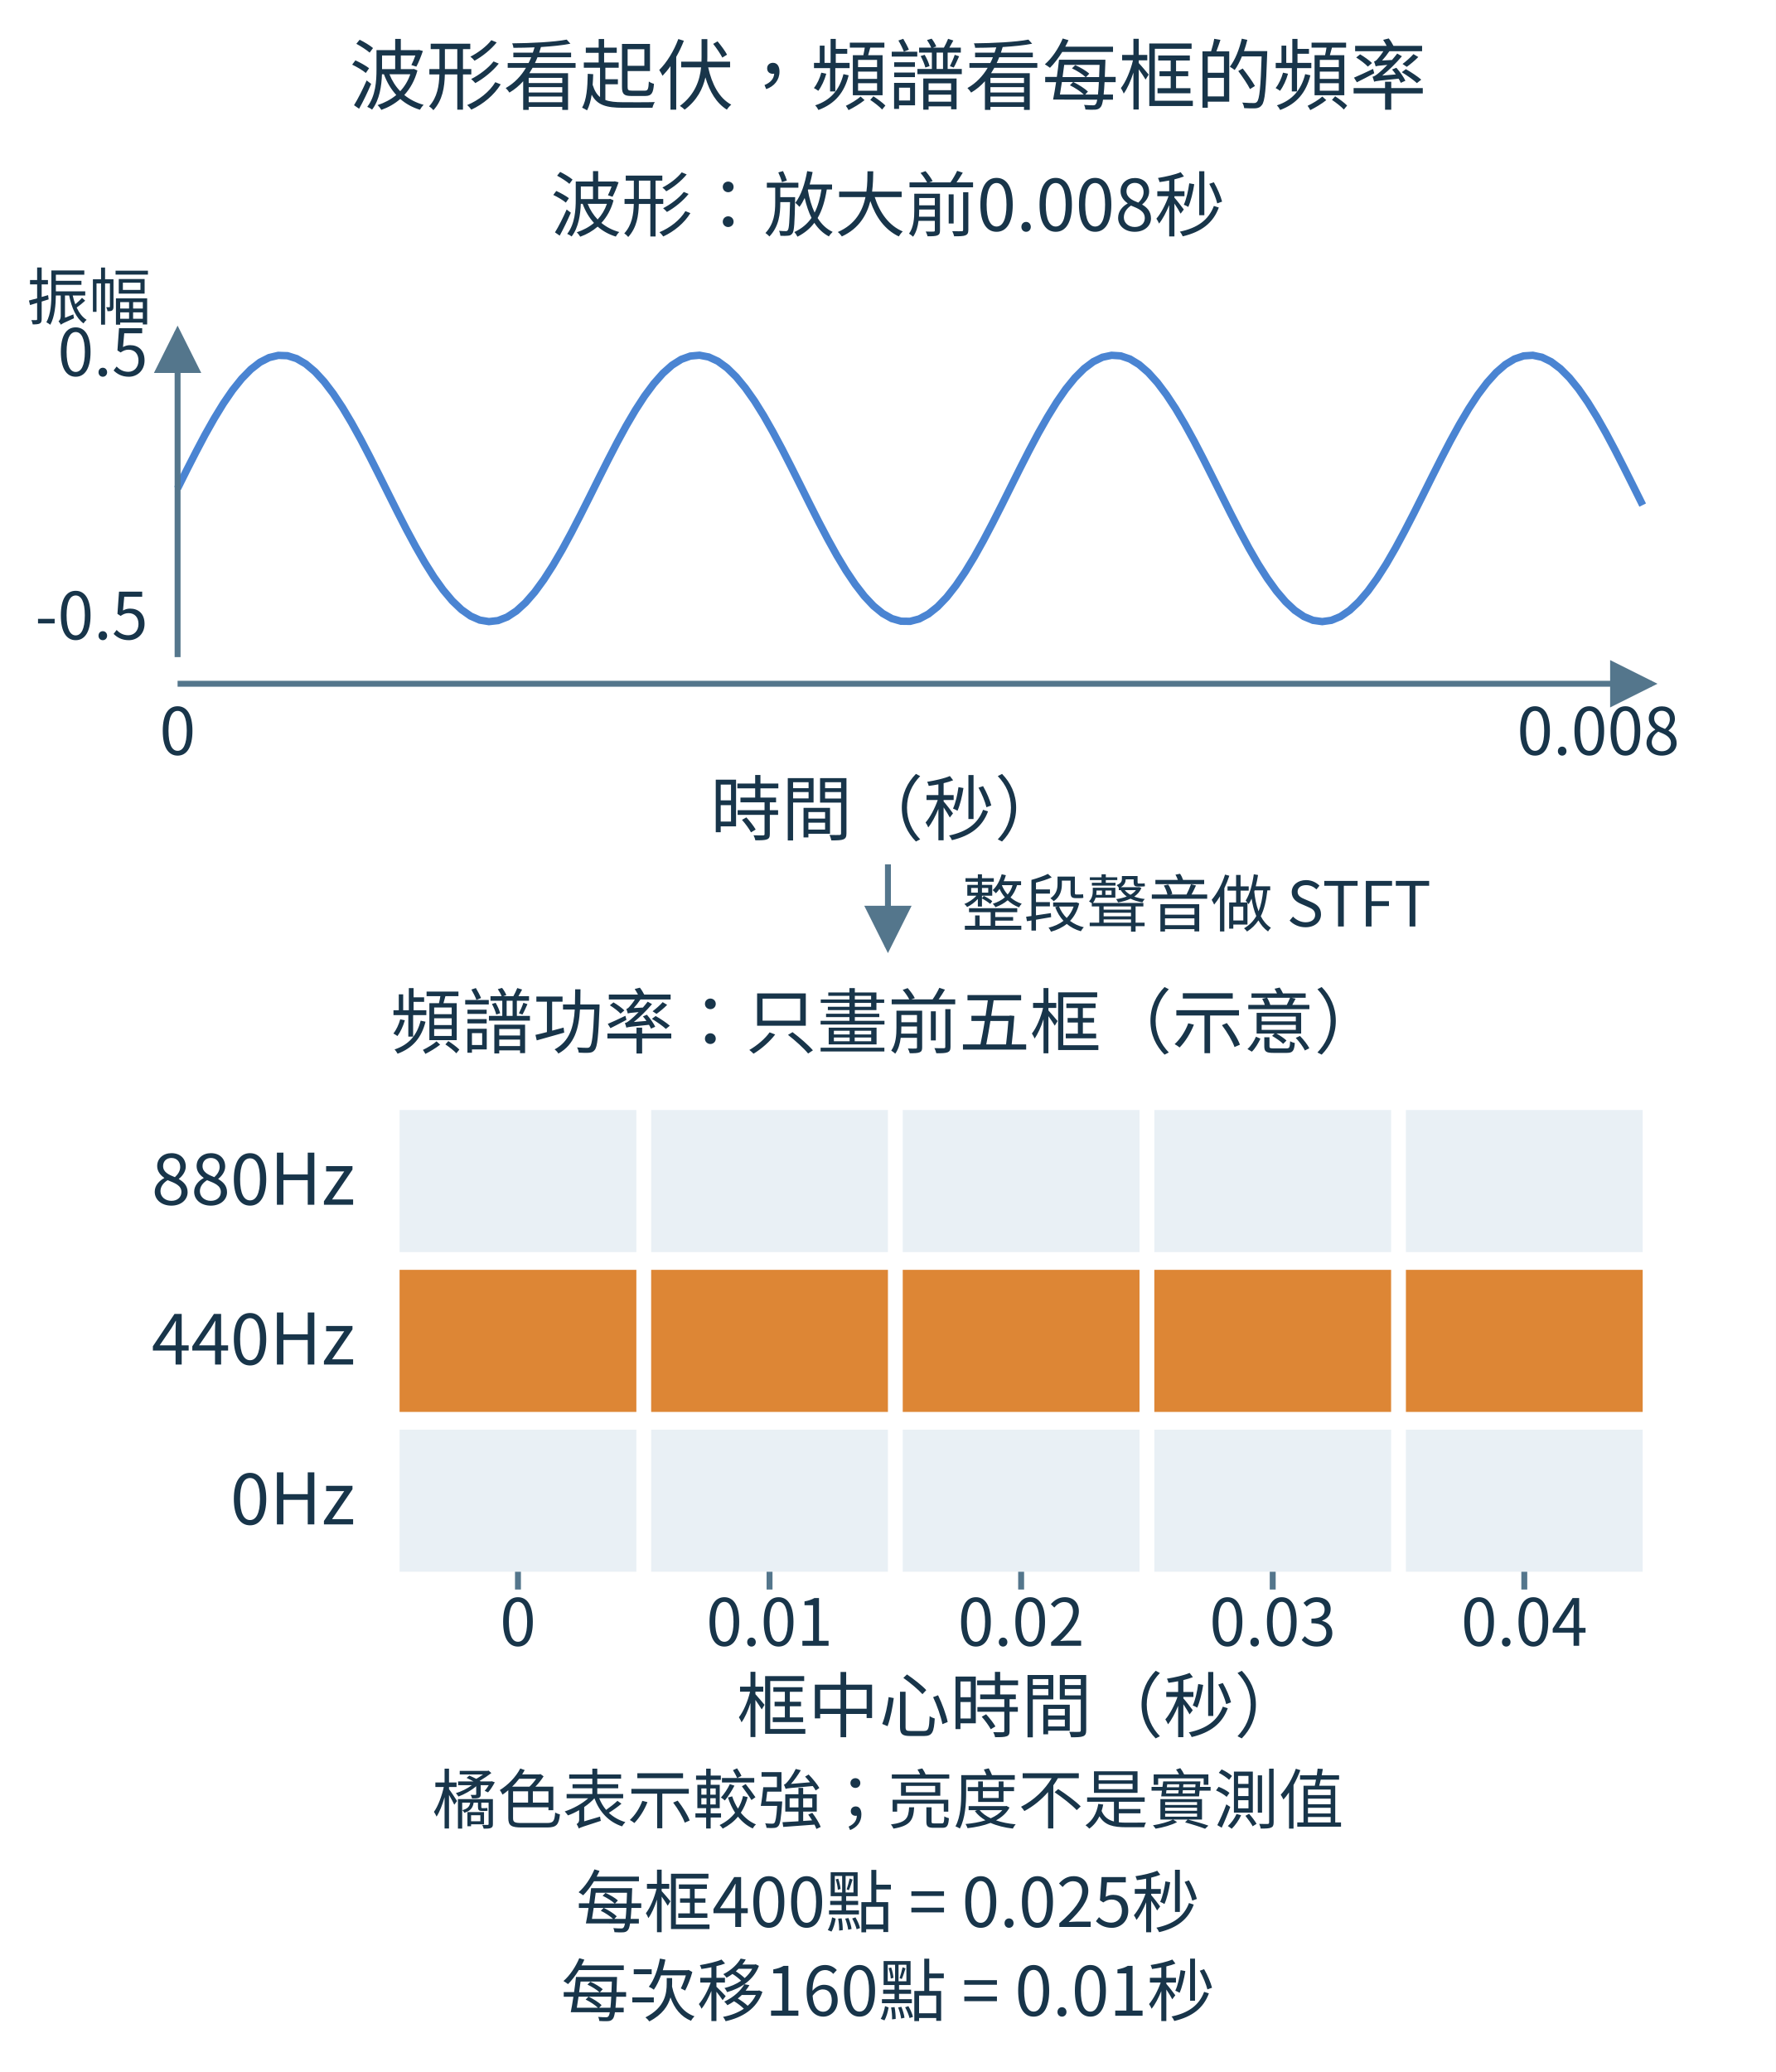
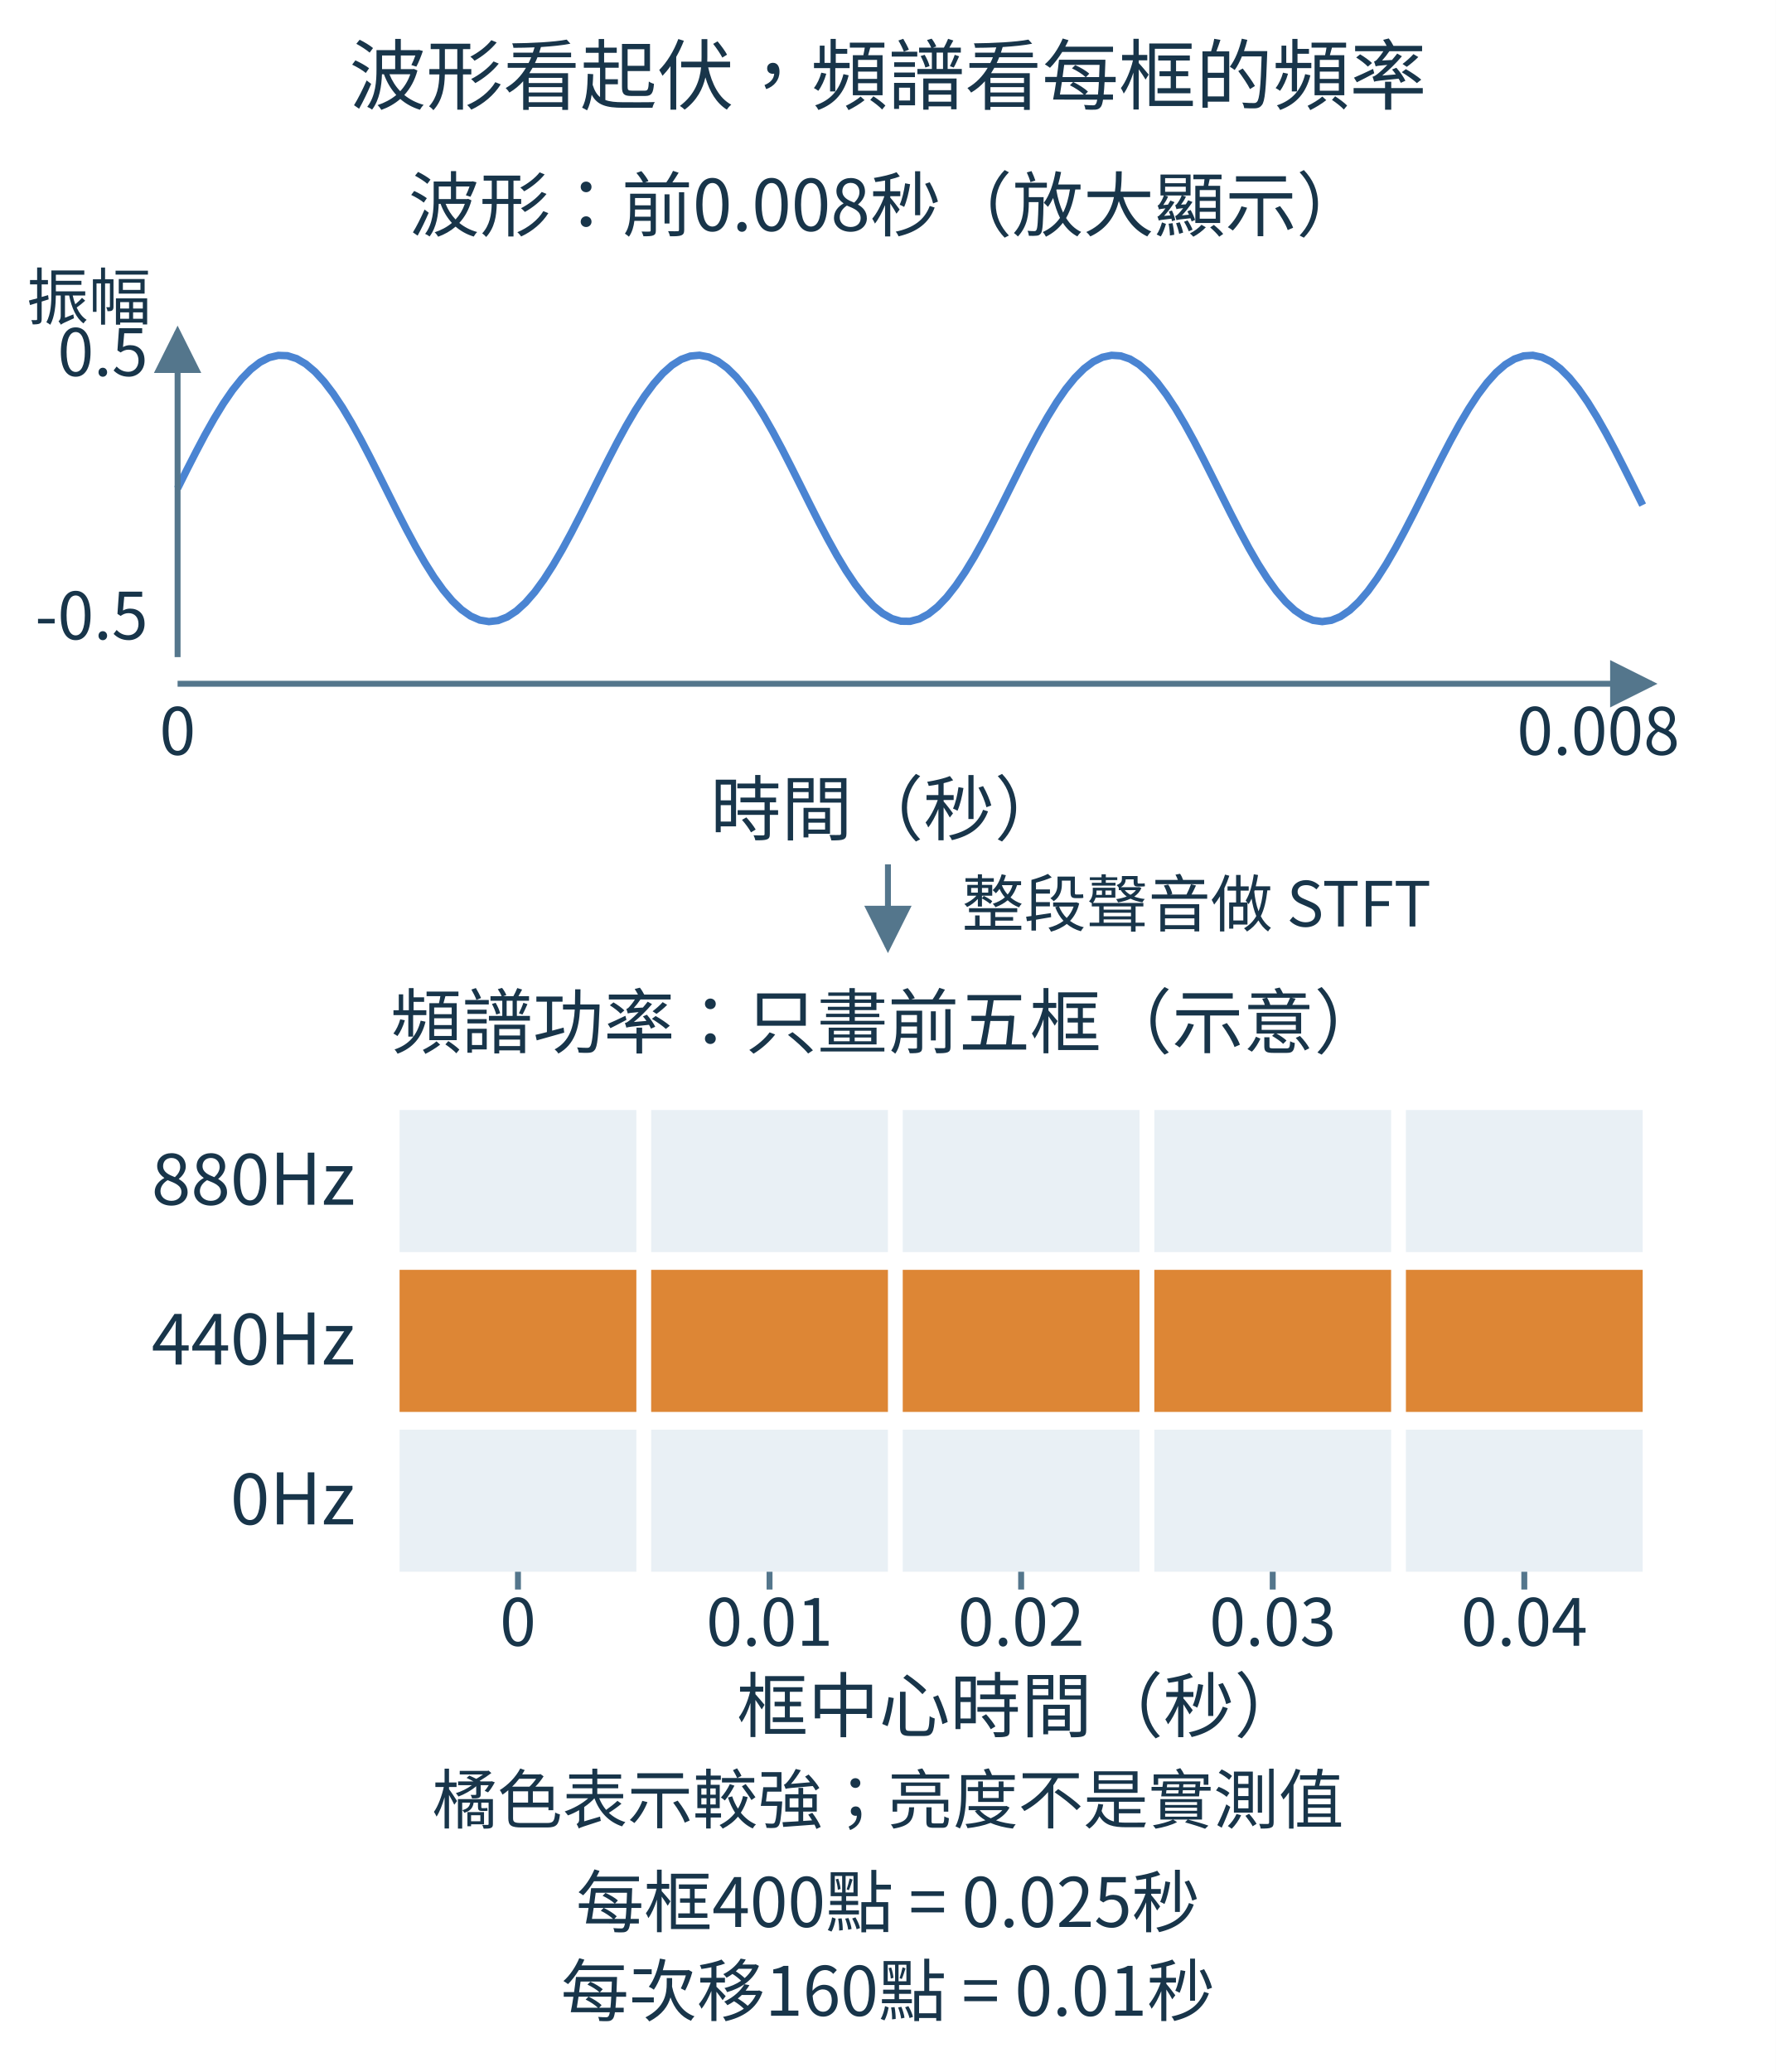
<svg xmlns="http://www.w3.org/2000/svg" viewBox="0 0 600 700" role="img" aria-labelledby="title desc">
  <defs>
    <marker id="arrow" markerWidth="8" markerHeight="8" refX="7" refY="4" orient="auto">
      <path d="M0 0L8 4L0 8" fill="#54768c" />
    </marker>
  </defs>
  <style>text{font-family:"Noto Sans CJK TC","Microsoft JhengHei",sans-serif;fill:#18354a}</style>
  <rect width="600" height="700" fill="white" />
  <text x="300" y="35" font-size="26" text-anchor="middle">波形看起伏，頻譜看每框的頻率</text>
-   <text x="300" y="78" font-size="24" text-anchor="middle">波形：放大前0.008秒</text>
+   <text x="300" y="78" font-size="24" text-anchor="middle">波形：前0.008秒（放大顯示）</text>
  <text x="30" y="108" font-size="21" text-anchor="middle">振幅</text>
  <text x="50" y="127" font-size="22" text-anchor="end">0.5</text>
  <text x="50" y="216" font-size="22" text-anchor="end">-0.5</text>
  <polyline points="60.00,165.00 63.09,158.80 66.19,152.72 69.28,146.87 72.38,141.37 75.47,136.32 78.56,131.81 81.66,127.94 84.75,124.78 87.84,122.38 90.94,120.80 94.03,120.06 97.12,120.17 100.22,121.15 103.31,122.96 106.41,125.57 109.50,128.93 112.59,132.98 115.69,137.64 118.78,142.83 121.88,148.43 124.97,154.36 128.06,160.48 131.16,166.70 134.25,172.88 137.34,178.91 140.44,184.67 143.53,190.06 146.62,194.97 149.72,199.31 152.81,202.99 155.91,205.95 159.00,208.13 162.09,209.49 165.19,210.00 168.28,209.65 171.38,208.44 174.47,206.41 177.56,203.59 180.66,200.03 183.75,195.80 186.84,190.99 189.94,185.68 193.03,179.98 196.12,173.99 199.22,167.83 202.31,161.61 205.41,155.46 208.50,149.49 211.59,143.82 214.69,138.55 217.78,133.79 220.88,129.62 223.97,126.12 227.06,123.37 230.16,121.41 233.25,120.29 236.34,120.01 239.44,120.60 242.53,122.03 245.62,124.28 248.72,127.31 251.81,131.06 254.91,135.45 258.00,140.41 261.09,145.84 264.19,151.63 267.28,157.68 270.38,163.87 273.47,170.08 276.56,176.19 279.66,182.09 282.75,187.66 285.84,192.80 288.94,197.41 292.03,201.41 295.12,204.70 298.22,207.24 301.31,208.98 304.41,209.87 307.50,209.91 310.59,209.09 313.69,207.43 316.78,204.97 319.88,201.74 322.97,197.80 326.06,193.25 329.16,188.15 332.25,182.61 335.34,176.74 338.44,170.64 341.53,164.43 344.62,158.24 347.72,152.17 350.81,146.35 353.91,140.89 357.00,135.88 360.09,131.43 363.19,127.62 366.28,124.53 369.38,122.20 372.47,120.69 375.56,120.03 378.66,120.23 381.75,121.28 384.84,123.16 387.94,125.84 391.03,129.27 394.12,133.38 397.22,138.09 400.31,143.32 403.41,148.96 406.50,154.91 409.59,161.05 412.69,167.26 415.78,173.43 418.88,179.44 421.97,185.18 425.06,190.53 428.16,195.39 431.25,199.67 434.34,203.29 437.44,206.19 440.53,208.29 443.62,209.57 446.72,210.00 449.81,209.57 452.91,208.29 456.00,206.19 459.09,203.29 462.19,199.67 465.28,195.39 468.38,190.53 471.47,185.18 474.56,179.44 477.66,173.43 480.75,167.26 483.84,161.05 486.94,154.91 490.03,148.96 493.12,143.32 496.22,138.09 499.31,133.38 502.41,129.27 505.50,125.84 508.59,123.16 511.69,121.28 514.78,120.23 517.88,120.03 520.97,120.69 524.06,122.20 527.16,124.53 530.25,127.62 533.34,131.43 536.44,135.88 539.53,140.89 542.62,146.35 545.72,152.17 548.81,158.24 551.91,164.43 555.00,170.64" fill="none" stroke="#4a84d2" stroke-width="2.5" />
  <path d="M60 222L60 112" fill="none" stroke="#54768c" stroke-width="2" marker-end="url(#arrow)" />
  <path d="M60 231L558 231" fill="none" stroke="#54768c" stroke-width="2" marker-end="url(#arrow)" />
  <text x="60" y="255" font-size="22" text-anchor="middle">0</text>
  <text x="540" y="255" font-size="22" text-anchor="middle">0.008</text>
  <text x="300" y="282" font-size="24" text-anchor="middle">時間（秒）</text>
  <path d="M300 292L300 320" fill="none" stroke="#54768c" stroke-width="2" marker-end="url(#arrow)" />
  <text x="325" y="313" font-size="21" text-anchor="start">整段聲音做 STFT</text>
  <text x="300" y="354" font-size="24" text-anchor="middle">頻譜功率：只畫前五框（示意）</text>
  <text x="120" y="407" font-size="24" text-anchor="end">880Hz</text>
  <rect x="135" y="375" width="80" height="48" fill="#e9f0f5" />
  <rect x="220" y="375" width="80" height="48" fill="#e9f0f5" />
  <rect x="305" y="375" width="80" height="48" fill="#e9f0f5" />
  <rect x="390" y="375" width="80" height="48" fill="#e9f0f5" />
  <rect x="475" y="375" width="80" height="48" fill="#e9f0f5" />
  <text x="120" y="461" font-size="24" text-anchor="end">440Hz</text>
  <rect x="135" y="429" width="80" height="48" fill="#dd8635" />
  <rect x="220" y="429" width="80" height="48" fill="#dd8635" />
  <rect x="305" y="429" width="80" height="48" fill="#dd8635" />
  <rect x="390" y="429" width="80" height="48" fill="#dd8635" />
  <rect x="475" y="429" width="80" height="48" fill="#dd8635" />
  <text x="120" y="515" font-size="24" text-anchor="end">0Hz</text>
  <rect x="135" y="483" width="80" height="48" fill="#e9f0f5" />
  <rect x="220" y="483" width="80" height="48" fill="#e9f0f5" />
  <rect x="305" y="483" width="80" height="48" fill="#e9f0f5" />
  <rect x="390" y="483" width="80" height="48" fill="#e9f0f5" />
  <rect x="475" y="483" width="80" height="48" fill="#e9f0f5" />
  <path d="M175 531L175 537" stroke="#54768c" stroke-width="2" />
  <text x="175" y="556" font-size="22" text-anchor="middle">0</text>
  <path d="M260 531L260 537" stroke="#54768c" stroke-width="2" />
  <text x="260" y="556" font-size="22" text-anchor="middle">0.01</text>
  <path d="M345 531L345 537" stroke="#54768c" stroke-width="2" />
  <text x="345" y="556" font-size="22" text-anchor="middle">0.02</text>
  <path d="M430 531L430 537" stroke="#54768c" stroke-width="2" />
  <text x="430" y="556" font-size="22" text-anchor="middle">0.03</text>
  <path d="M515 531L515 537" stroke="#54768c" stroke-width="2" />
  <text x="515" y="556" font-size="22" text-anchor="middle">0.04</text>
  <text x="345" y="585" font-size="24" text-anchor="middle">框中心時間（秒）</text>
  <text x="300" y="616" font-size="22" text-anchor="middle">橘色表示較強；亮度不是實測值</text>
  <text x="300" y="651" font-size="23" text-anchor="middle">每框400點 = 0.025秒</text>
  <text x="300" y="681" font-size="23" text-anchor="middle">每次移160點 = 0.01秒</text>
</svg>
